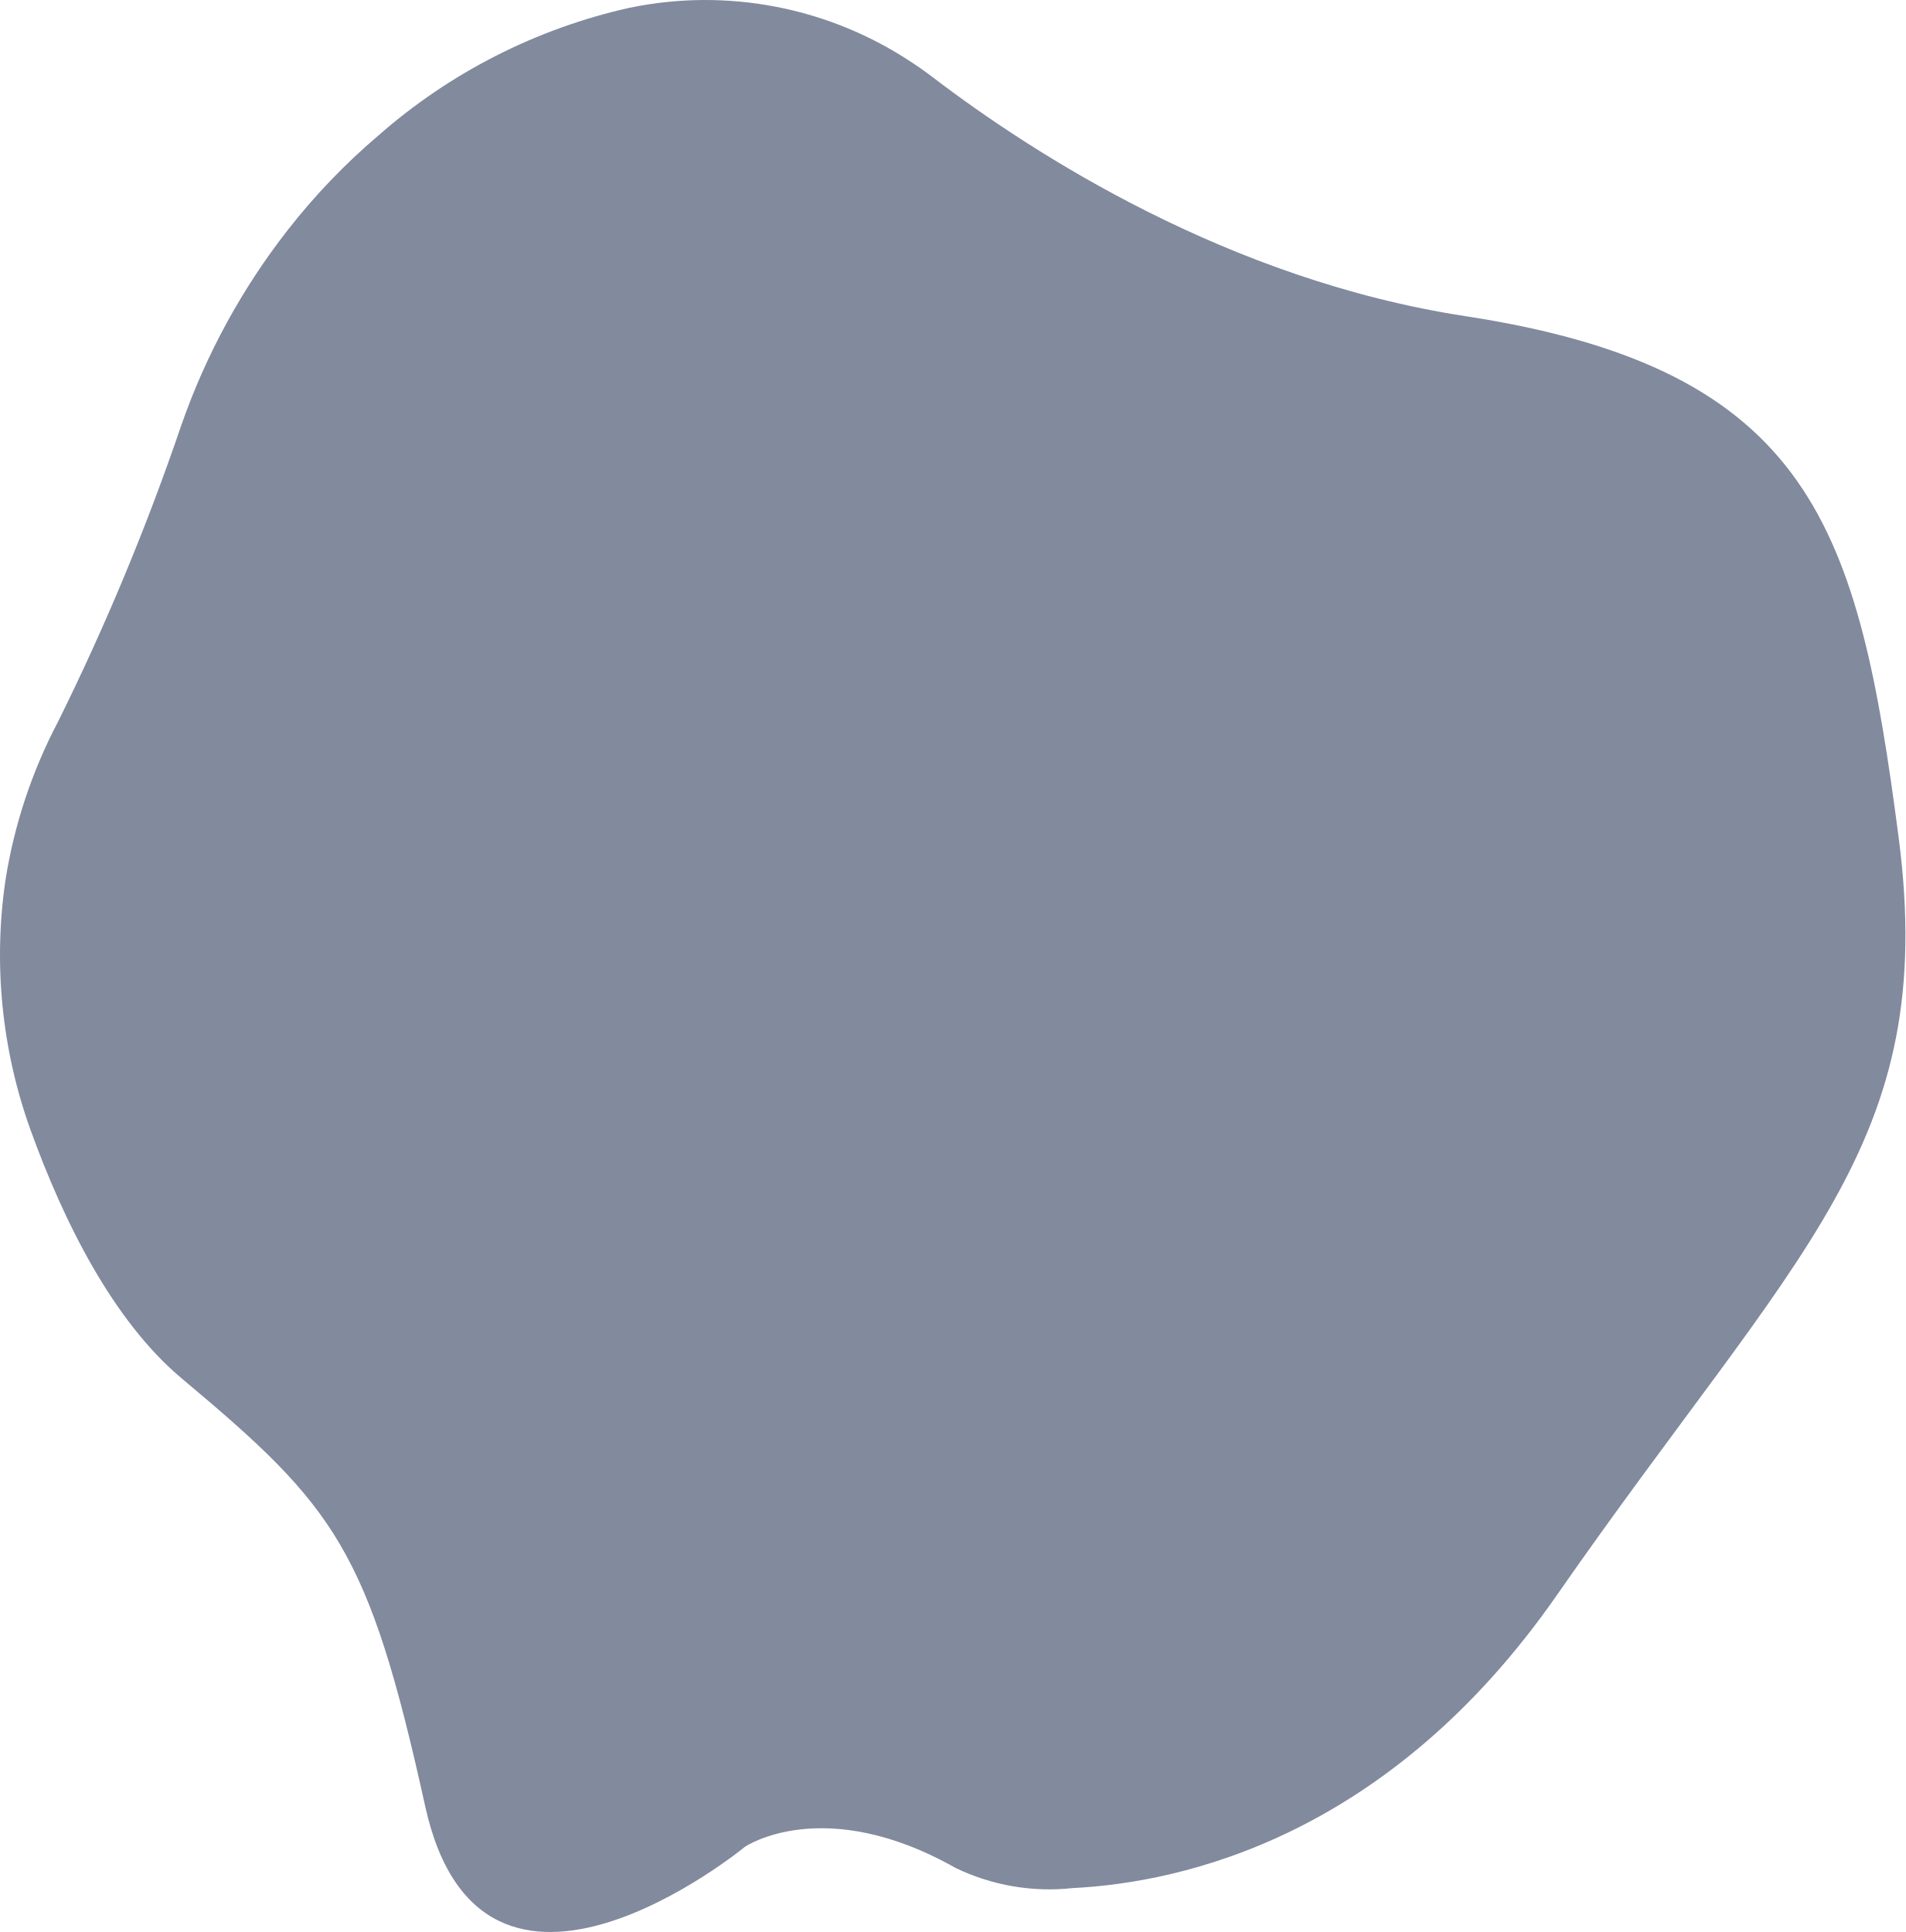
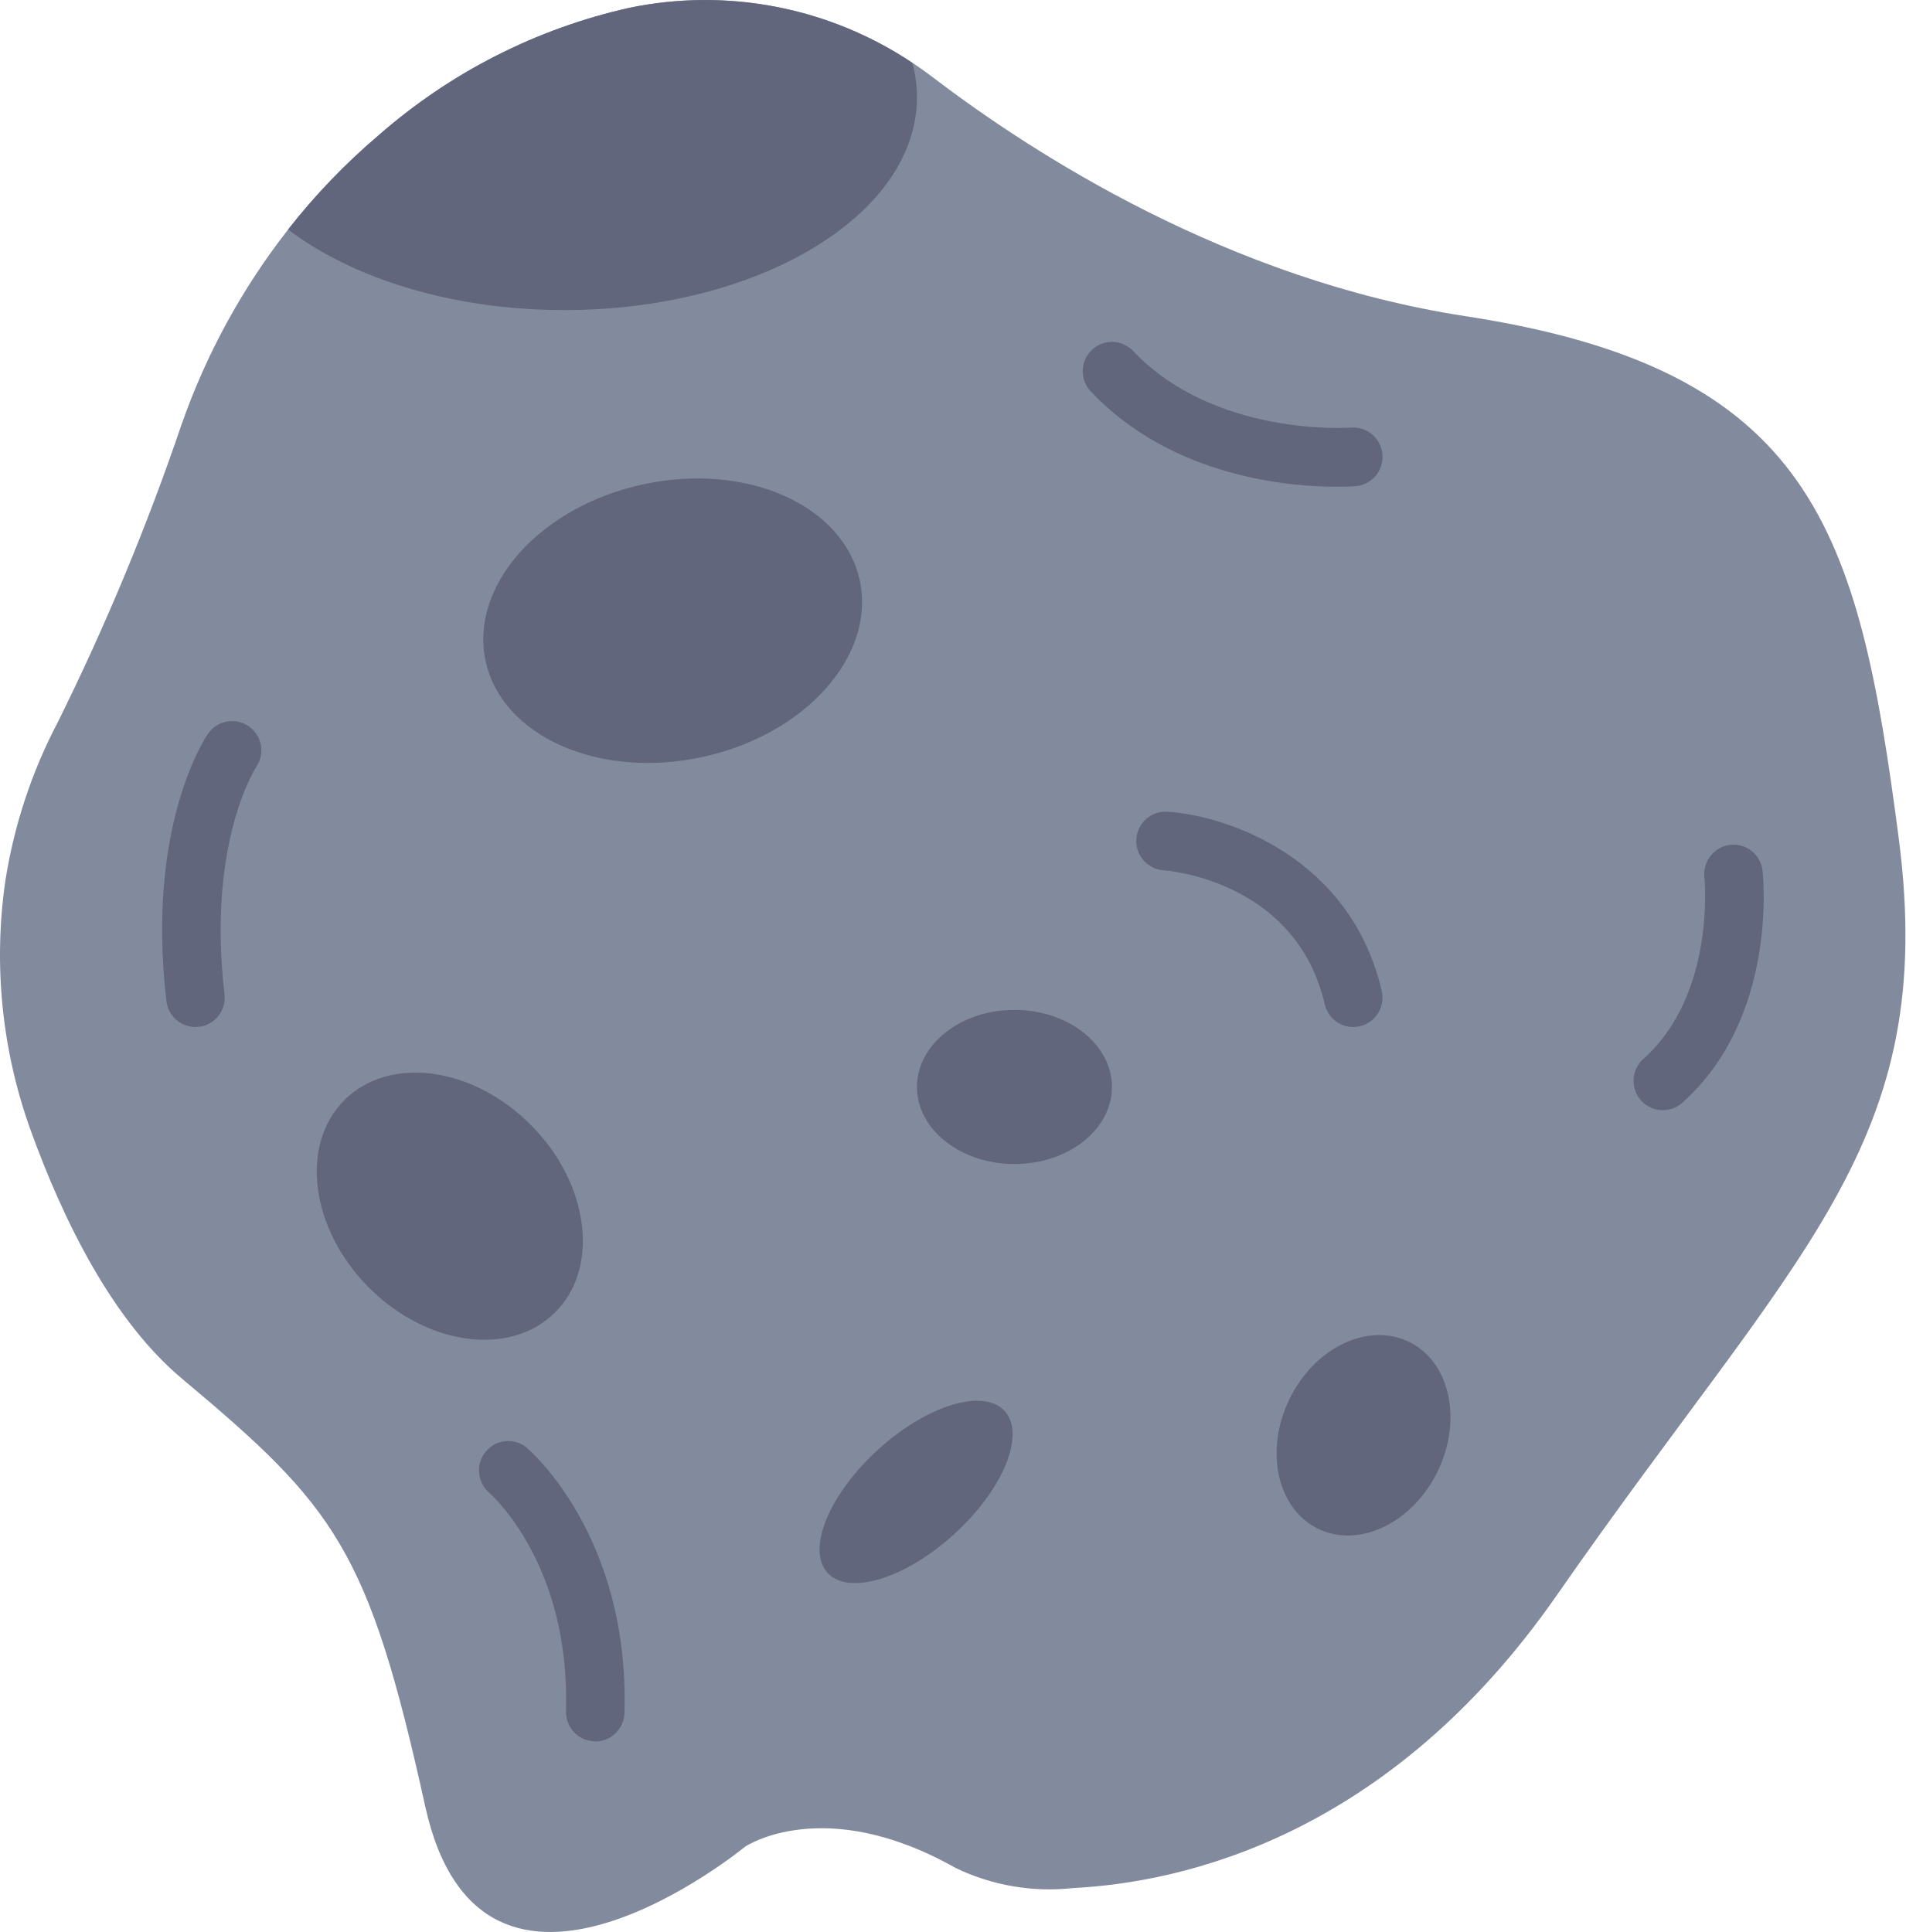
<svg xmlns="http://www.w3.org/2000/svg" width="71" height="72" viewBox="0 0 71 72" fill="none">
  <path d="M1.136 42.105C2.37 45.519 4.204 49.223 6.784 51.381C12.505 56.169 13.732 57.741 15.844 67.316C17.956 76.891 27.764 68.82 27.764 68.82C27.764 68.82 30.693 66.837 35.603 69.611C36.962 70.267 38.477 70.528 39.976 70.363C44.063 70.158 51.747 68.453 58.008 59.451C66.999 46.525 72.244 42.695 70.746 31.205C69.248 19.715 67.544 13.765 54.602 11.782C45.779 10.43 38.51 5.739 34.772 2.891C34.519 2.697 34.26 2.513 33.995 2.339C32.459 1.314 30.736 0.605 28.925 0.254C27.114 -0.097 25.251 -0.084 23.445 0.293C19.986 1.067 16.776 2.7 14.108 5.042C12.868 6.095 11.738 7.272 10.735 8.555C9.022 10.744 7.68 13.202 6.762 15.829C5.473 19.621 3.933 23.324 2.155 26.911C1.184 28.758 0.524 30.754 0.201 32.817C-0.254 35.943 0.067 39.134 1.136 42.105Z" fill="#828A9E" />
+   <path d="M22.179 64.901C22.463 64.9 22.736 64.789 22.939 64.59C23.143 64.391 23.261 64.12 23.268 63.834C23.463 57.272 19.77 54.07 19.611 53.938C19.39 53.762 19.109 53.68 18.828 53.708C18.547 53.737 18.288 53.873 18.106 54.09C17.923 54.306 17.831 54.585 17.85 54.867C17.868 55.15 17.995 55.415 18.203 55.606C18.338 55.723 21.252 58.32 21.089 63.767C21.085 63.911 21.109 64.054 21.16 64.188C21.21 64.322 21.287 64.445 21.385 64.55C21.483 64.654 21.601 64.739 21.732 64.798C21.862 64.857 22.003 64.889 22.146 64.894L22.179 64.901Z" fill="#62667C" />
+   <path d="M7.282 38.274C7.325 38.274 7.368 38.271 7.411 38.266C7.698 38.232 7.96 38.085 8.139 37.858C8.318 37.63 8.4 37.34 8.366 37.053C7.706 31.412 9.527 28.616 9.545 28.588C9.709 28.35 9.772 28.055 9.721 27.77C9.669 27.484 9.506 27.231 9.268 27.066C9.03 26.901 8.737 26.838 8.453 26.89C8.168 26.942 7.916 27.105 7.752 27.344C7.657 27.481 5.435 30.769 6.201 37.308C6.233 37.574 6.36 37.819 6.559 37.997C6.759 38.175 7.016 38.273 7.282 38.274Z" fill="#62667C" />
+   <path d="M50.424 38.274C50.588 38.274 50.75 38.237 50.898 38.165C51.046 38.093 51.176 37.989 51.278 37.86C51.38 37.731 51.452 37.58 51.488 37.419C51.524 37.258 51.523 37.091 51.486 36.93C50.335 31.976 45.759 30.395 43.5 30.251C43.212 30.232 42.928 30.329 42.711 30.52C42.493 30.712 42.361 30.982 42.342 31.271C42.323 31.561 42.42 31.846 42.611 32.064C42.801 32.282 43.07 32.416 43.359 32.434C43.57 32.449 48.297 32.843 49.363 37.427C49.419 37.668 49.554 37.883 49.746 38.036C49.939 38.19 50.178 38.274 50.424 38.274Z" fill="#62667C" />
+   <path d="M61.959 41.374C62.225 41.374 62.483 41.276 62.682 41.099C66.243 37.931 65.701 32.674 65.676 32.452C65.644 32.164 65.5 31.9 65.274 31.718C65.048 31.537 64.76 31.453 64.473 31.485C64.186 31.517 63.923 31.663 63.742 31.889C63.562 32.116 63.478 32.405 63.51 32.694C63.514 32.737 63.941 37.055 61.236 39.46C61.07 39.608 60.953 39.802 60.9 40.018C60.847 40.233 60.861 40.46 60.939 40.668C61.018 40.875 61.158 41.054 61.34 41.18C61.522 41.306 61.738 41.374 61.959 41.374Z" fill="#62667C" />
+   <path d="M37.8 43.38C39.806 43.38 41.433 42.094 41.433 40.508C41.433 38.922 39.806 37.636 37.8 37.636C35.794 37.636 34.167 38.922 34.167 40.508C34.167 42.094 35.794 43.38 37.8 43.38Z" fill="#62667C" />
+   <path d="M35.556 57.171C37.381 55.508 38.223 53.456 37.438 52.588C36.653 51.719 34.537 52.364 32.713 54.028C30.889 55.691 30.046 57.743 30.831 58.611C31.617 59.479 33.732 58.835 35.556 57.171Z" fill="#62667C" />
+   <path d="M53.561 54.851C54.504 52.931 54.035 50.764 52.514 50.012C50.993 49.26 48.996 50.206 48.054 52.127C47.112 54.047 47.581 56.213 49.101 56.966C50.622 57.718 52.619 56.771 53.561 54.851Z" fill="#62667C" />
+   <path d="M20.694 48.9C22.361 47.227 21.951 44.102 19.779 41.921C17.607 39.74 14.494 39.329 12.828 41.002C11.161 42.676 11.57 45.8 13.743 47.981C15.915 50.163 19.027 50.574 20.694 48.9Z" fill="#62667C" />
+   <path d="M26.142 28.218C29.993 27.396 32.633 24.452 32.038 21.643C31.442 18.834 27.838 17.223 23.987 18.045C20.136 18.867 17.497 21.811 18.092 24.621C18.687 27.43 22.291 29.041 26.142 28.218Z" fill="#62667C" />
+   <path d="M10.735 8.552C13.141 10.382 16.857 11.556 21.029 11.556C28.288 11.556 34.168 8.002 34.168 3.622C34.167 3.189 34.108 2.757 33.993 2.339C32.457 1.315 30.733 0.606 28.922 0.255C27.111 -0.096 25.249 -0.083 23.443 0.293C19.985 1.068 16.776 2.701 14.108 5.042C12.868 6.094 11.738 7.27 10.735 8.552Z" fill="#62667C" />
+   <path d="M49.801 18.14C50.21 18.14 50.466 18.121 50.514 18.117C50.802 18.094 51.069 17.957 51.256 17.736C51.443 17.515 51.536 17.228 51.512 16.939C51.489 16.649 51.352 16.381 51.132 16.193C50.912 16.005 50.627 15.913 50.339 15.936C50.263 15.942 45.255 16.287 42.224 13.081C42.025 12.871 41.751 12.748 41.462 12.741C41.173 12.734 40.893 12.842 40.683 13.042C40.474 13.242 40.352 13.517 40.345 13.807C40.337 14.097 40.445 14.379 40.644 14.589C43.684 17.803 48.087 18.14 49.801 18.14Z" fill="#62667C" />
</svg>
